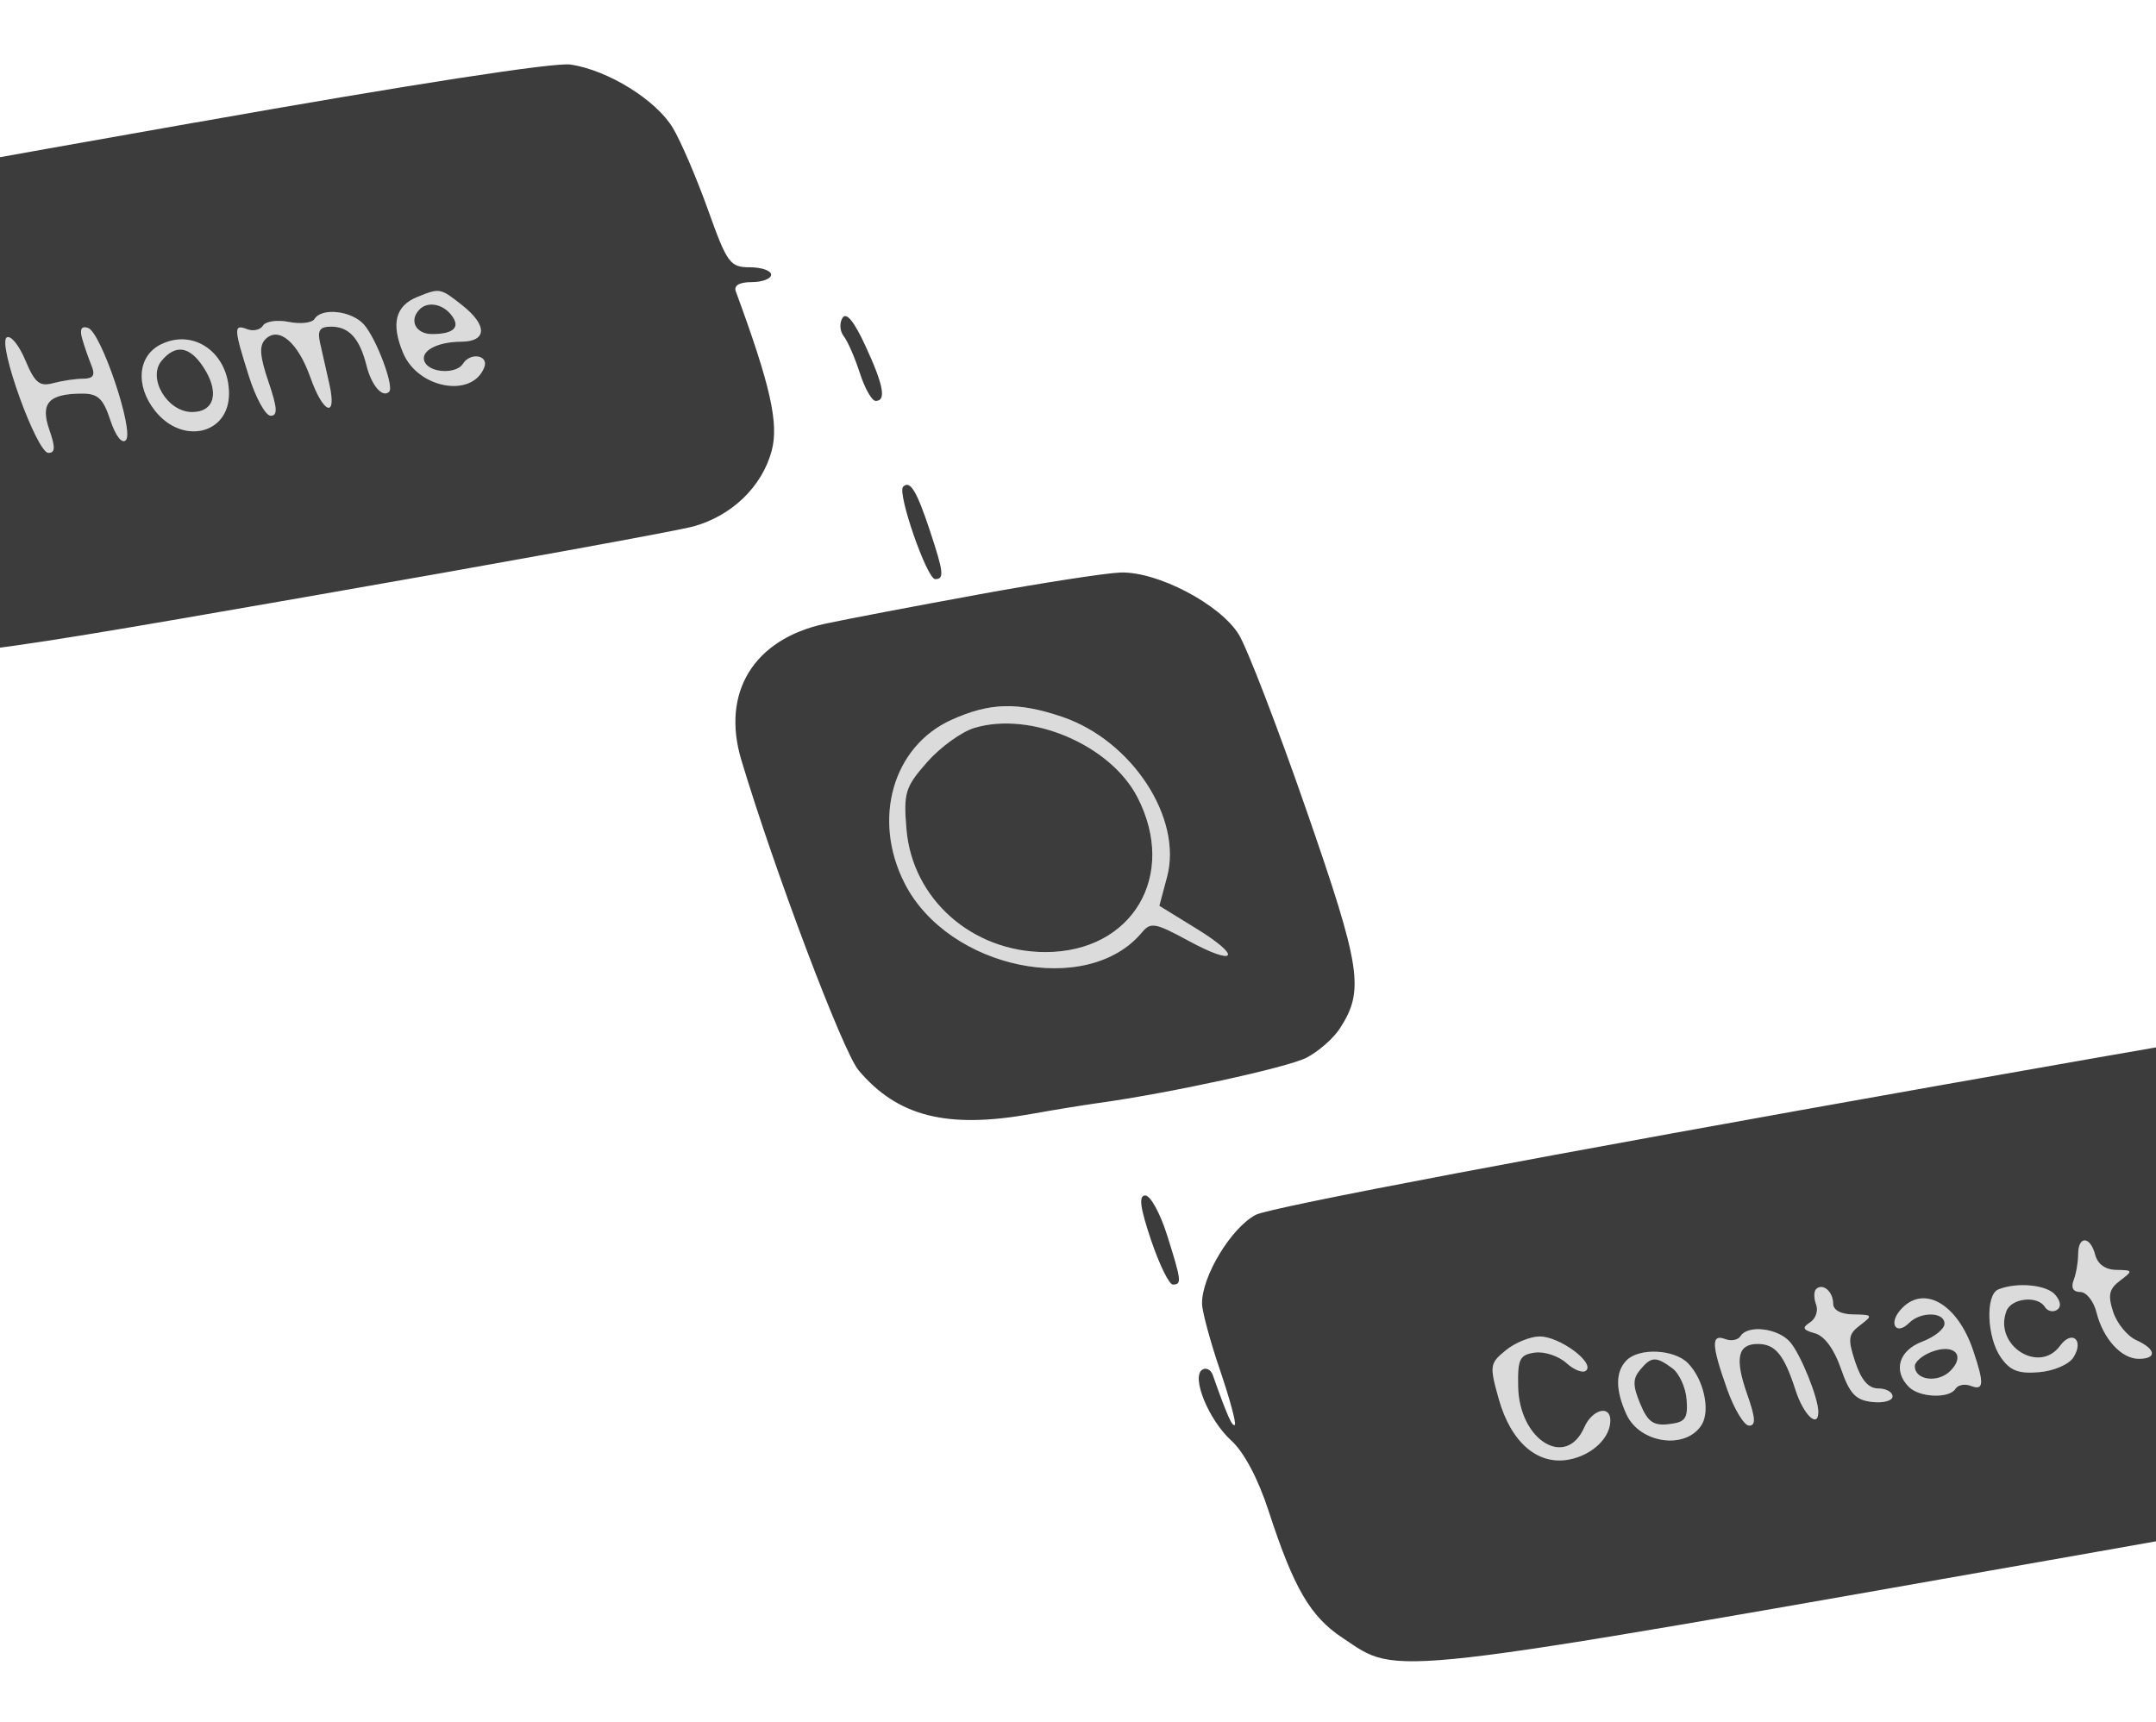
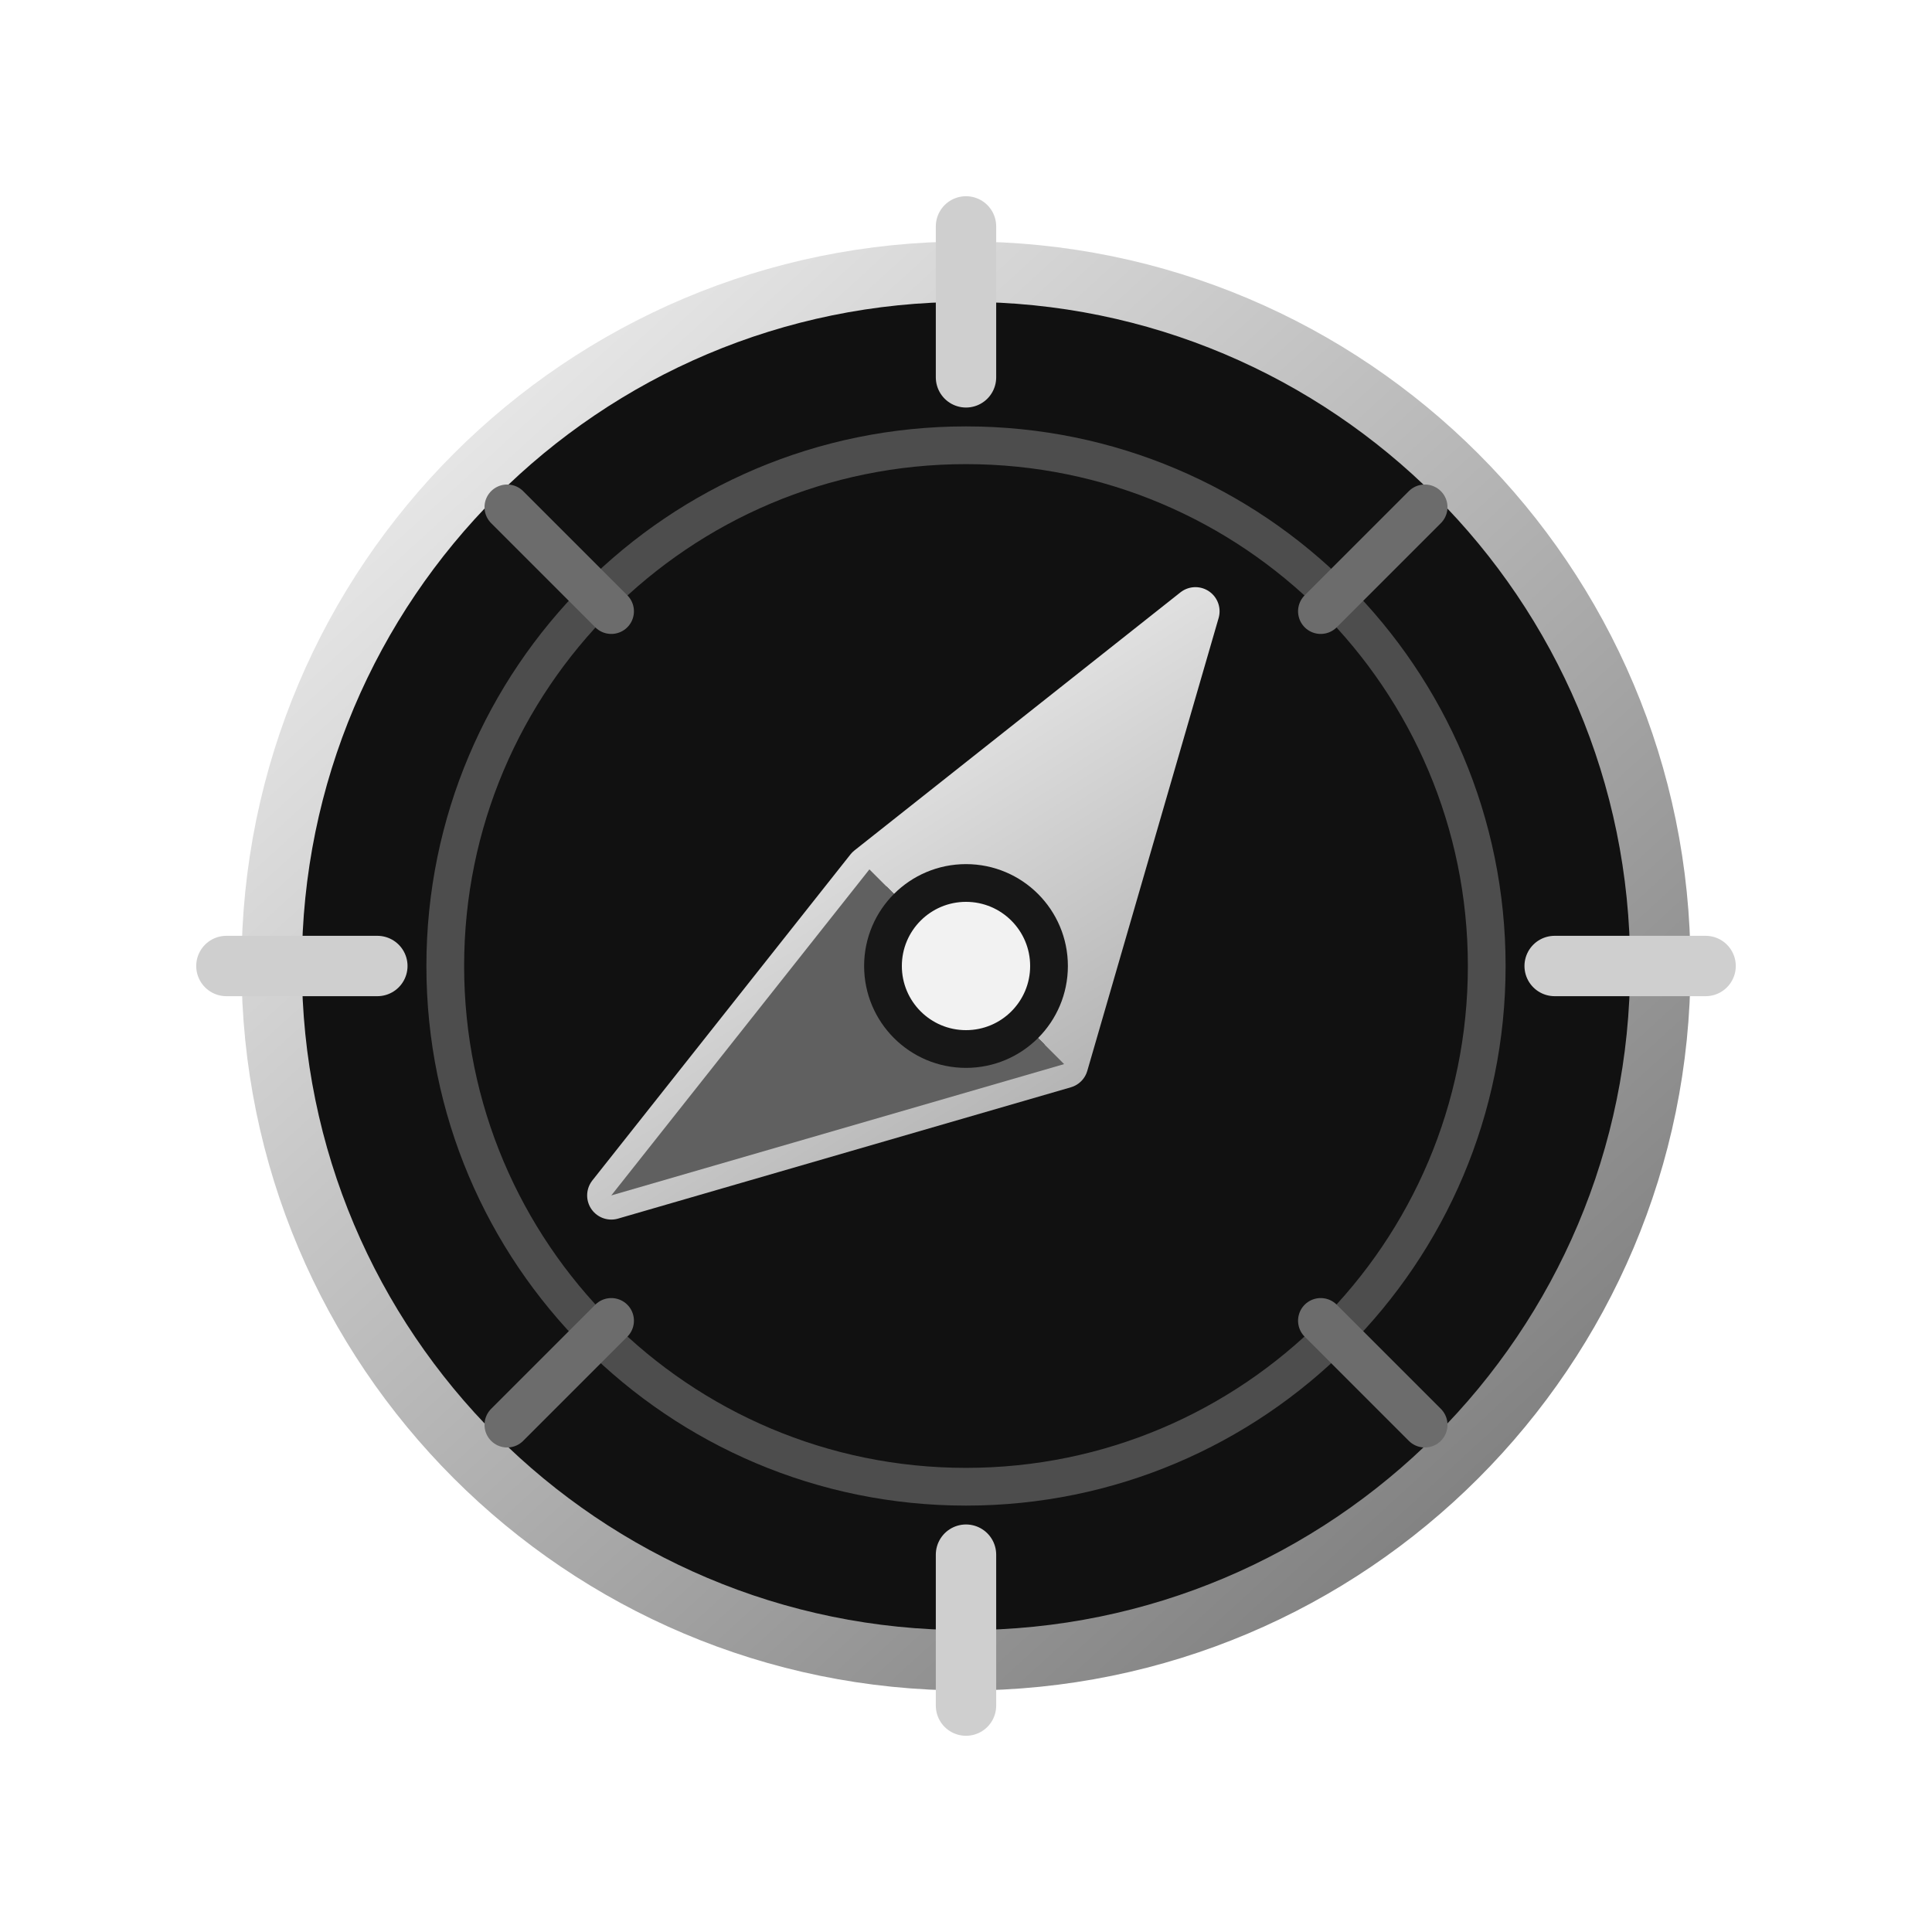
- <svg xmlns="http://www.w3.org/2000/svg" viewBox="14.428 -2.45 101.745 81.268" role="img" style="max-height: 500px" width="101.745" height="81.268">
-   <path d="M34.132 11.558c-1.044.422-1.26 1.258-.682 2.643.707 1.692 3.269 2.147 3.831.681.221-.577-.663-.72-1.008-.162-.292.472-1.477.446-1.777-.039-.319-.517.492-1 1.689-1.007 1.238-.007 1.256-.776.04-1.732-1.022-.804-1.043-.808-2.094-.383m.097.591c-.513.513-.186 1.168.585 1.168 1.055 0 1.379-.34.889-.932-.42-.506-1.095-.614-1.473-.237m-4.958.456c-.115.186-.657.25-1.205.14-.547-.11-1.098-.033-1.225.171-.126.204-.461.281-.743.173-.651-.25-.645-.071.075 2.212.324 1.029.788 1.871 1.03 1.871.338 0 .313-.373-.107-1.605-.411-1.208-.447-1.704-.144-2.007.629-.629 1.536.141 2.125 1.805.61 1.726 1.262 1.958.894.318-.141-.627-.337-1.494-.435-1.928-.139-.614-.025-.789.52-.789.844 0 1.348.556 1.671 1.845.236.939.755 1.536 1.066 1.226.242-.242-.594-2.481-1.18-3.158-.571-.66-2-.828-2.342-.274m-10.964.928a14.369 14.369 0 0 0 .441 1.274c.187.454.083.615-.398.618-.358.002-.997.097-1.42.211-.635.17-.862-.017-1.307-1.082-.296-.708-.69-1.194-.876-1.078-.451.279 1.416 5.449 1.967 5.449.32 0 .33-.264.042-1.089-.437-1.254-.039-1.7 1.528-1.71.766-.004 1.012.224 1.352 1.254.244.739.545 1.13.729.946.41-.41-1.165-5.092-1.781-5.298-.315-.105-.405.059-.277.505m3.715.271c-1.091.541-1.217 1.937-.284 3.125 1.284 1.633 3.496 1.127 3.496-.799 0-1.904-1.651-3.099-3.212-2.325m.03.773c-.68.819.272 2.42 1.438 2.42 1.071 0 1.31-.942.538-2.12-.651-.993-1.317-1.094-1.976-.3M59.324 31.53c-2.765 1.255-3.745 4.691-2.201 7.717 2.065 4.047 8.631 5.401 11.198 2.309.407-.491.633-.451 2.167.384 2.285 1.243 2.599.794.394-.563l-1.742-1.072.364-1.364c.74-2.773-1.652-6.432-4.935-7.551-2.106-.717-3.434-.682-5.244.14m1.08.38c-.607.184-1.61.912-2.229 1.617-1.031 1.174-1.113 1.44-.97 3.157.274 3.301 3.102 5.804 6.558 5.804 4.105 0 6.251-3.616 4.339-7.314-1.279-2.473-5.044-4.07-7.698-3.264m72.705 23.702l-.107 1.64-1.007-1.459c-.554-.802-1.145-1.373-1.314-1.268s-.312.851-.318 1.658c-.012 1.584-.063 1.563-1.543-.634-.26-.386-.588-.589-.729-.453-.298.288 1.905 3.481 2.55 3.696.305.102.434-.354.434-1.531v-1.675l1.082 1.471c.595.809 1.226 1.471 1.402 1.471.176 0 .32-1.025.32-2.278 0-2.606-.608-3.111-.769-.638m-12.2-.596c0 .189.256.984.57 1.767s.502 1.491.42 1.574c-.082.082-.956-.555-1.941-1.417-1.679-1.469-2.551-1.914-2.555-1.303-.004.66 1.882 5.345 2.152 5.345.424 0 .382-.389-.226-2.113-.291-.825-.477-1.553-.412-1.617s.946.591 1.96 1.457c2.803 2.392 2.985 2.116 1.4-2.121-.633-1.691-1.366-2.534-1.366-1.57m3.417.736c-.748.435-.784 1.429-.102 2.749.955 1.847 3.694 1.649 3.694-.267 0-2.076-1.962-3.431-3.592-2.481m-11.83.992c0 .37-.096.922-.213 1.227-.136.354-.022.554.313.554.289 0 .633.434.766.964.31 1.242 1.172 2.19 1.992 2.19.878 0 .816-.458-.119-.881-.421-.19-.911-.79-1.088-1.332-.259-.794-.196-1.082.328-1.479.618-.468.609-.493-.172-.503-.521-.007-.888-.268-1.004-.712-.234-.894-.803-.914-.803-.029m12.078-.301c-.307.497.476 2.333 1.097 2.571.737.283 1.545-.135 1.545-.799 0-1.476-1.997-2.815-2.641-1.772m-24.447 1.95c-.11.11-.109.437.002.727.111.289-.018.668-.287.842-.39.251-.343.355.23.513.451.124.909.747 1.227 1.665.41 1.186.691 1.488 1.471 1.577.53.061.964-.057.964-.263 0-.205-.303-.374-.674-.374-.462 0-.804-.394-1.086-1.25-.362-1.097-.333-1.31.236-1.741.607-.459.586-.492-.315-.502-.6-.007-.964-.202-.964-.516 0-.566-.496-.984-.803-.678m8.601.013c-.62.25-.544 2.265.121 3.214.436.622.833.775 1.805.691.699-.06 1.409-.368 1.619-.703.509-.812-.071-1.309-.633-.542-.997 1.363-3.148-.034-2.531-1.643.235-.612 1.472-.743 1.813-.192.121.196.375.261.564.144.216-.134.191-.395-.067-.707-.4-.482-1.807-.619-2.69-.263m-4.651 1.003c-.538.648-.151 1.166.434.581.553-.553 1.676-.53 1.676.034 0 .247-.473.627-1.051.846-1.108.418-1.391 1.379-.631 2.14.503.503 1.907.557 2.198.086.114-.184.439-.246.722-.138.619.238.642-.095.114-1.665-.759-2.262-2.405-3.157-3.462-1.884m-7.519 1.203c-.114.184-.439.246-.722.138-.67-.257-.649.281.094 2.372.334.941.8 1.712 1.036 1.712.322 0 .3-.364-.092-1.474-.598-1.695-.455-2.381.497-2.381.831 0 1.246.508 1.788 2.19.374 1.161 1.07 1.822 1.07 1.016 0-.658-.832-2.718-1.331-3.294-.569-.658-2-.829-2.34-.278m-11.071.663c-.762.617-.778.727-.34 2.291.579 2.067 1.848 3.158 3.335 2.866 1.082-.212 1.933-1.024 1.933-1.842 0-.751-.858-.521-1.231.33-.863 1.967-3.069.602-3.12-1.931-.026-1.3.072-1.5.787-1.602.45-.064 1.121.159 1.492.494.371.336.791.492.935.348.388-.389-1.272-1.603-2.193-1.603-.439 0-1.159.292-1.599.648m20.086.078c-.434.166-.789.47-.789.675 0 .666 1.09.812 1.677.226.741-.741.179-1.311-.888-.901m-14.387.398c-.532.532-.535 1.398-.01 2.55.629 1.38 2.8 1.687 3.546.5.429-.681.095-2.173-.653-2.921-.651-.651-2.288-.725-2.883-.13m.631.455c-.348.419-.347.742.007 1.596.356.86.622 1.049 1.357.964.778-.09.902-.261.836-1.155-.043-.577-.349-1.247-.681-1.489-.775-.567-.989-.555-1.52.085" fill-rule="evenodd" fill="#dbdbdb" />
-   <path d="M23.657 3.329C2.592 7.065 3.768 6.792 2.488 8.25c-1.792 2.041-1.747 2.881.511 9.503 2.727 8 3.131 8.76 5.236 9.851 2.439 1.264 2.79 1.232 20.503-1.857 9.349-1.63 17.629-3.137 18.4-3.348 1.822-.499 3.249-1.873 3.706-3.57.348-1.29-.055-3.082-1.692-7.526-.103-.28.169-.438.752-.438.503 0 .914-.158.914-.35s-.452-.35-1.004-.35c-.936 0-1.071-.186-1.976-2.716-.534-1.494-1.279-3.23-1.655-3.858-.79-1.321-3.056-2.727-4.827-2.995-.754-.114-7.577.941-17.699 2.736m10.475 8.229c-1.044.422-1.26 1.258-.682 2.643.707 1.692 3.269 2.147 3.831.681.221-.577-.663-.72-1.008-.162-.292.472-1.477.446-1.777-.039-.319-.517.492-1 1.689-1.007 1.238-.007 1.256-.776.04-1.732-1.022-.804-1.043-.808-2.094-.383m.097.591c-.513.51-.186 1.165.585 1.165 1.055 0 1.379-.34.889-.932-.42-.506-1.095-.614-1.473-.237m-4.958.456c-.115.186-.657.25-1.205.14-.547-.11-1.098-.033-1.225.171-.126.204-.461.281-.743.173-.651-.25-.645-.071.075 2.212.324 1.029.788 1.871 1.03 1.871.338 0 .313-.373-.107-1.605-.411-1.208-.447-1.704-.144-2.007.629-.629 1.536.141 2.125 1.805.61 1.726 1.262 1.958.894.318-.141-.627-.337-1.494-.435-1.928-.139-.614-.025-.789.52-.789.844 0 1.348.556 1.671 1.845.236.939.755 1.536 1.066 1.226.242-.242-.594-2.481-1.18-3.158-.571-.66-2-.828-2.342-.274m24.913-.048c-.15.243-.122.631.063.864.184.232.525 1.014.758 1.737.233.723.569 1.314.747 1.314.514 0 .374-.747-.491-2.616-.534-1.154-.896-1.591-1.077-1.299m-35.877.976a14.369 14.369 0 0 0 .441 1.274c.187.454.083.615-.398.618-.358.002-.997.097-1.42.211-.635.17-.862-.017-1.307-1.082-.296-.708-.69-1.194-.876-1.078-.451.279 1.416 5.449 1.967 5.449.32 0 .33-.264.042-1.089-.437-1.254-.039-1.7 1.528-1.71.766-.004 1.012.224 1.352 1.254.244.739.545 1.13.729.946.41-.41-1.165-5.092-1.781-5.298-.315-.105-.405.059-.277.505m3.715.271c-1.091.541-1.217 1.937-.284 3.125 1.284 1.633 3.496 1.127 3.496-.799 0-1.904-1.651-3.099-3.212-2.325m.03.773c-.68.819.272 2.42 1.438 2.42 1.071 0 1.31-.942.538-2.12-.651-.993-1.317-1.094-1.976-.3m34.995 5.945c-.289.289 1.123 4.36 1.513 4.36.439 0 .404-.316-.254-2.303-.618-1.866-.934-2.382-1.259-2.057m3.584 5.081c-2.988.545-6.254 1.167-7.259 1.383-3.37.725-4.917 3.237-3.961 6.428 1.561 5.209 4.794 13.77 5.532 14.647 1.84 2.187 4.18 2.778 8.164 2.062 1.048-.188 2.456-.418 3.131-.511 3.341-.459 8.949-1.679 9.847-2.143.556-.288 1.256-.898 1.556-1.355 1.189-1.815 1.033-2.849-1.56-10.322-1.362-3.926-2.8-7.66-3.194-8.299-.883-1.429-3.844-2.979-5.579-2.922-.685.022-3.69.486-6.678 1.031m-1.307 5.925c-2.765 1.255-3.745 4.691-2.201 7.717 2.065 4.047 8.631 5.401 11.198 2.309.407-.491.633-.451 2.167.384 2.285 1.243 2.599.794.394-.563l-1.742-1.072.364-1.364c.74-2.773-1.652-6.432-4.935-7.551-2.106-.717-3.434-.682-5.244.14m1.08.38c-.607.184-1.61.912-2.229 1.617-1.031 1.174-1.113 1.44-.97 3.157.274 3.301 3.102 5.804 6.558 5.804 4.105 0 6.251-3.616 4.339-7.314-1.279-2.473-5.044-4.07-7.698-3.264m45.788 16.829c-18.756 3.322-31.822 5.794-32.5 6.148-1.159.606-2.555 2.911-2.538 4.192.005.373.386 1.782.845 3.131.46 1.349.776 2.515.702 2.59-.117.118-.37-.453-1.039-2.349-.089-.253-.312-.368-.494-.255-.538.332.296 2.376 1.364 3.344.601.545 1.269 1.805 1.765 3.329 1.185 3.64 1.966 4.98 3.491 5.989 2.741 1.814 1.391 1.969 35.673-4.079 17.41-3.071 32.108-5.819 32.664-6.106 1.655-.856 2.473-2.18 2.471-4-.002-1.529-3.099-11.249-4.344-13.631-1.07-2.048-2.903-3.28-5.467-3.672-.779-.119-12.674 1.84-32.593 5.369m-37.445 7.338c.391 1.157.853 2.103 1.029 2.103.43 0 .41-.173-.272-2.335-.324-1.029-.787-1.871-1.028-1.871-.321 0-.248.564.271 2.103m64.363-.463l-.107 1.64-1.007-1.459c-.554-.802-1.145-1.373-1.314-1.268s-.312.851-.318 1.658c-.012 1.584-.063 1.563-1.543-.634-.26-.386-.588-.589-.729-.453-.298.288 1.905 3.481 2.55 3.696.305.102.434-.354.434-1.531v-1.675l1.082 1.471c.595.809 1.226 1.471 1.402 1.471.176 0 .32-1.025.32-2.278 0-2.606-.608-3.111-.769-.638m-12.2-.596c0 .189.256.984.57 1.767s.502 1.491.42 1.574c-.082.082-.956-.555-1.941-1.417-1.679-1.469-2.551-1.914-2.555-1.303-.004.66 1.882 5.345 2.152 5.345.424 0 .382-.389-.226-2.113-.291-.825-.477-1.553-.412-1.617s.946.591 1.96 1.457c2.803 2.392 2.985 2.116 1.4-2.121-.633-1.691-1.366-2.534-1.366-1.57m3.417.736c-.748.435-.784 1.429-.102 2.749.955 1.847 3.694 1.649 3.694-.267 0-2.076-1.962-3.431-3.592-2.481m-11.83.992c0 .37-.096.922-.213 1.227-.136.354-.022.554.313.554.289 0 .633.434.766.964.31 1.242 1.172 2.19 1.992 2.19.878 0 .816-.458-.119-.881-.421-.19-.911-.79-1.088-1.332-.259-.794-.196-1.082.328-1.479.618-.468.609-.493-.172-.503-.521-.007-.888-.268-1.004-.712-.234-.894-.803-.914-.803-.029m12.078-.301c-.307.497.476 2.333 1.097 2.571.737.283 1.545-.135 1.545-.799 0-1.476-1.997-2.815-2.641-1.772m-24.447 1.95c-.11.11-.109.437.002.727.111.289-.018.668-.287.842-.39.251-.343.355.23.513.451.124.909.747 1.227 1.665.41 1.186.691 1.488 1.471 1.577.53.061.964-.057.964-.263 0-.205-.303-.374-.674-.374-.462 0-.804-.394-1.086-1.25-.362-1.097-.333-1.31.236-1.741.607-.459.586-.492-.315-.502-.6-.007-.964-.202-.964-.516 0-.566-.496-.984-.803-.678m8.601.013c-.62.25-.544 2.265.121 3.214.436.622.833.775 1.805.691.699-.06 1.409-.368 1.619-.703.509-.812-.071-1.309-.633-.542-.997 1.363-3.148-.034-2.531-1.643.235-.612 1.472-.743 1.813-.192.121.196.375.261.564.144.216-.134.191-.395-.067-.707-.4-.482-1.807-.619-2.69-.263m-4.651 1.003c-.538.648-.151 1.166.434.581.553-.553 1.676-.53 1.676.034 0 .247-.473.627-1.051.846-1.108.418-1.391 1.379-.631 2.14.503.503 1.907.557 2.198.086.114-.184.439-.246.722-.138.619.238.642-.095.114-1.665-.759-2.262-2.405-3.157-3.462-1.884m-7.519 1.203c-.114.184-.439.246-.722.138-.67-.257-.649.281.094 2.372.334.941.8 1.712 1.036 1.712.322 0 .3-.364-.092-1.474-.598-1.695-.455-2.381.497-2.381.831 0 1.246.508 1.788 2.19.374 1.161 1.07 1.822 1.07 1.016 0-.658-.832-2.718-1.331-3.294-.569-.658-2-.829-2.34-.278m-11.071.663c-.762.617-.778.727-.34 2.291.579 2.067 1.848 3.158 3.335 2.866 1.082-.212 1.933-1.024 1.933-1.842 0-.751-.858-.521-1.231.33-.863 1.967-3.069.602-3.12-1.931-.026-1.3.072-1.5.787-1.602.45-.064 1.121.159 1.492.494.371.336.791.492.935.348.388-.389-1.272-1.603-2.193-1.603-.439 0-1.159.292-1.599.648m20.086.078c-.434.166-.789.47-.789.675 0 .666 1.09.812 1.677.226.741-.741.179-1.311-.888-.901m-14.387.398c-.532.532-.535 1.398-.01 2.55.629 1.38 2.8 1.687 3.546.5.429-.681.095-2.173-.653-2.921-.651-.651-2.288-.725-2.883-.13m.631.455c-.348.419-.347.742.007 1.596.356.86.622 1.049 1.357.964.778-.09.902-.261.836-1.155-.043-.577-.349-1.247-.681-1.489-.775-.567-.989-.555-1.52.085" fill-rule="evenodd" fill="#3c3c3c" />
+ <svg xmlns="http://www.w3.org/2000/svg" viewBox="0 0 64 64" role="img" aria-labelledby="title description">
+   <defs>
+     <linearGradient id="ring" x1="11" y1="9" x2="53" y2="55" gradientUnits="userSpaceOnUse">
+       <stop stop-color="#F4F4F4" />
+       <stop offset="1" stop-color="#747474" />
+     </linearGradient>
+     <linearGradient id="needle" x1="24" y1="19" x2="41" y2="46" gradientUnits="userSpaceOnUse">
+       <stop stop-color="#FFFFFF" />
+       <stop offset="1" stop-color="#8C8C8C" />
+     </linearGradient>
+   </defs>
+   <circle cx="32" cy="32" r="23" fill="#111111" stroke="url(#ring)" stroke-width="2" />
+   <circle cx="32" cy="32" r="17.25" fill="none" stroke="#4D4D4D" stroke-width="1.25" />
+   <path d="M32 7.5V12.5M32 51.5V56.5M7.5 32H12.5M51.5 32H56.5" stroke="#CFCFCF" stroke-width="2" stroke-linecap="round" />
+   <path d="M16.8 16.8L20.25 20.25M43.75 43.75L47.2 47.2M47.2 16.8L43.75 20.25M20.25 43.75L16.8 47.2" stroke="#6C6C6C" stroke-width="1.5" stroke-linecap="round" />
+   <path d="M39.6 20.25L35.25 35.25L20.25 39.6L28.8 28.8L39.6 20.25Z" fill="#242424" stroke="url(#needle)" stroke-width="1.6" stroke-linejoin="round" />
+   <path d="M39.6 20.25L35.25 35.25L28.8 28.8L39.6 20.25Z" fill="url(#needle)" />
+   <path d="M20.25 39.6L28.8 28.8L35.25 35.25L20.25 39.6Z" fill="#606060" />
+   <circle cx="32" cy="32" r="2.75" fill="#F2F2F2" stroke="#171717" stroke-width="1.25" />
</svg>
